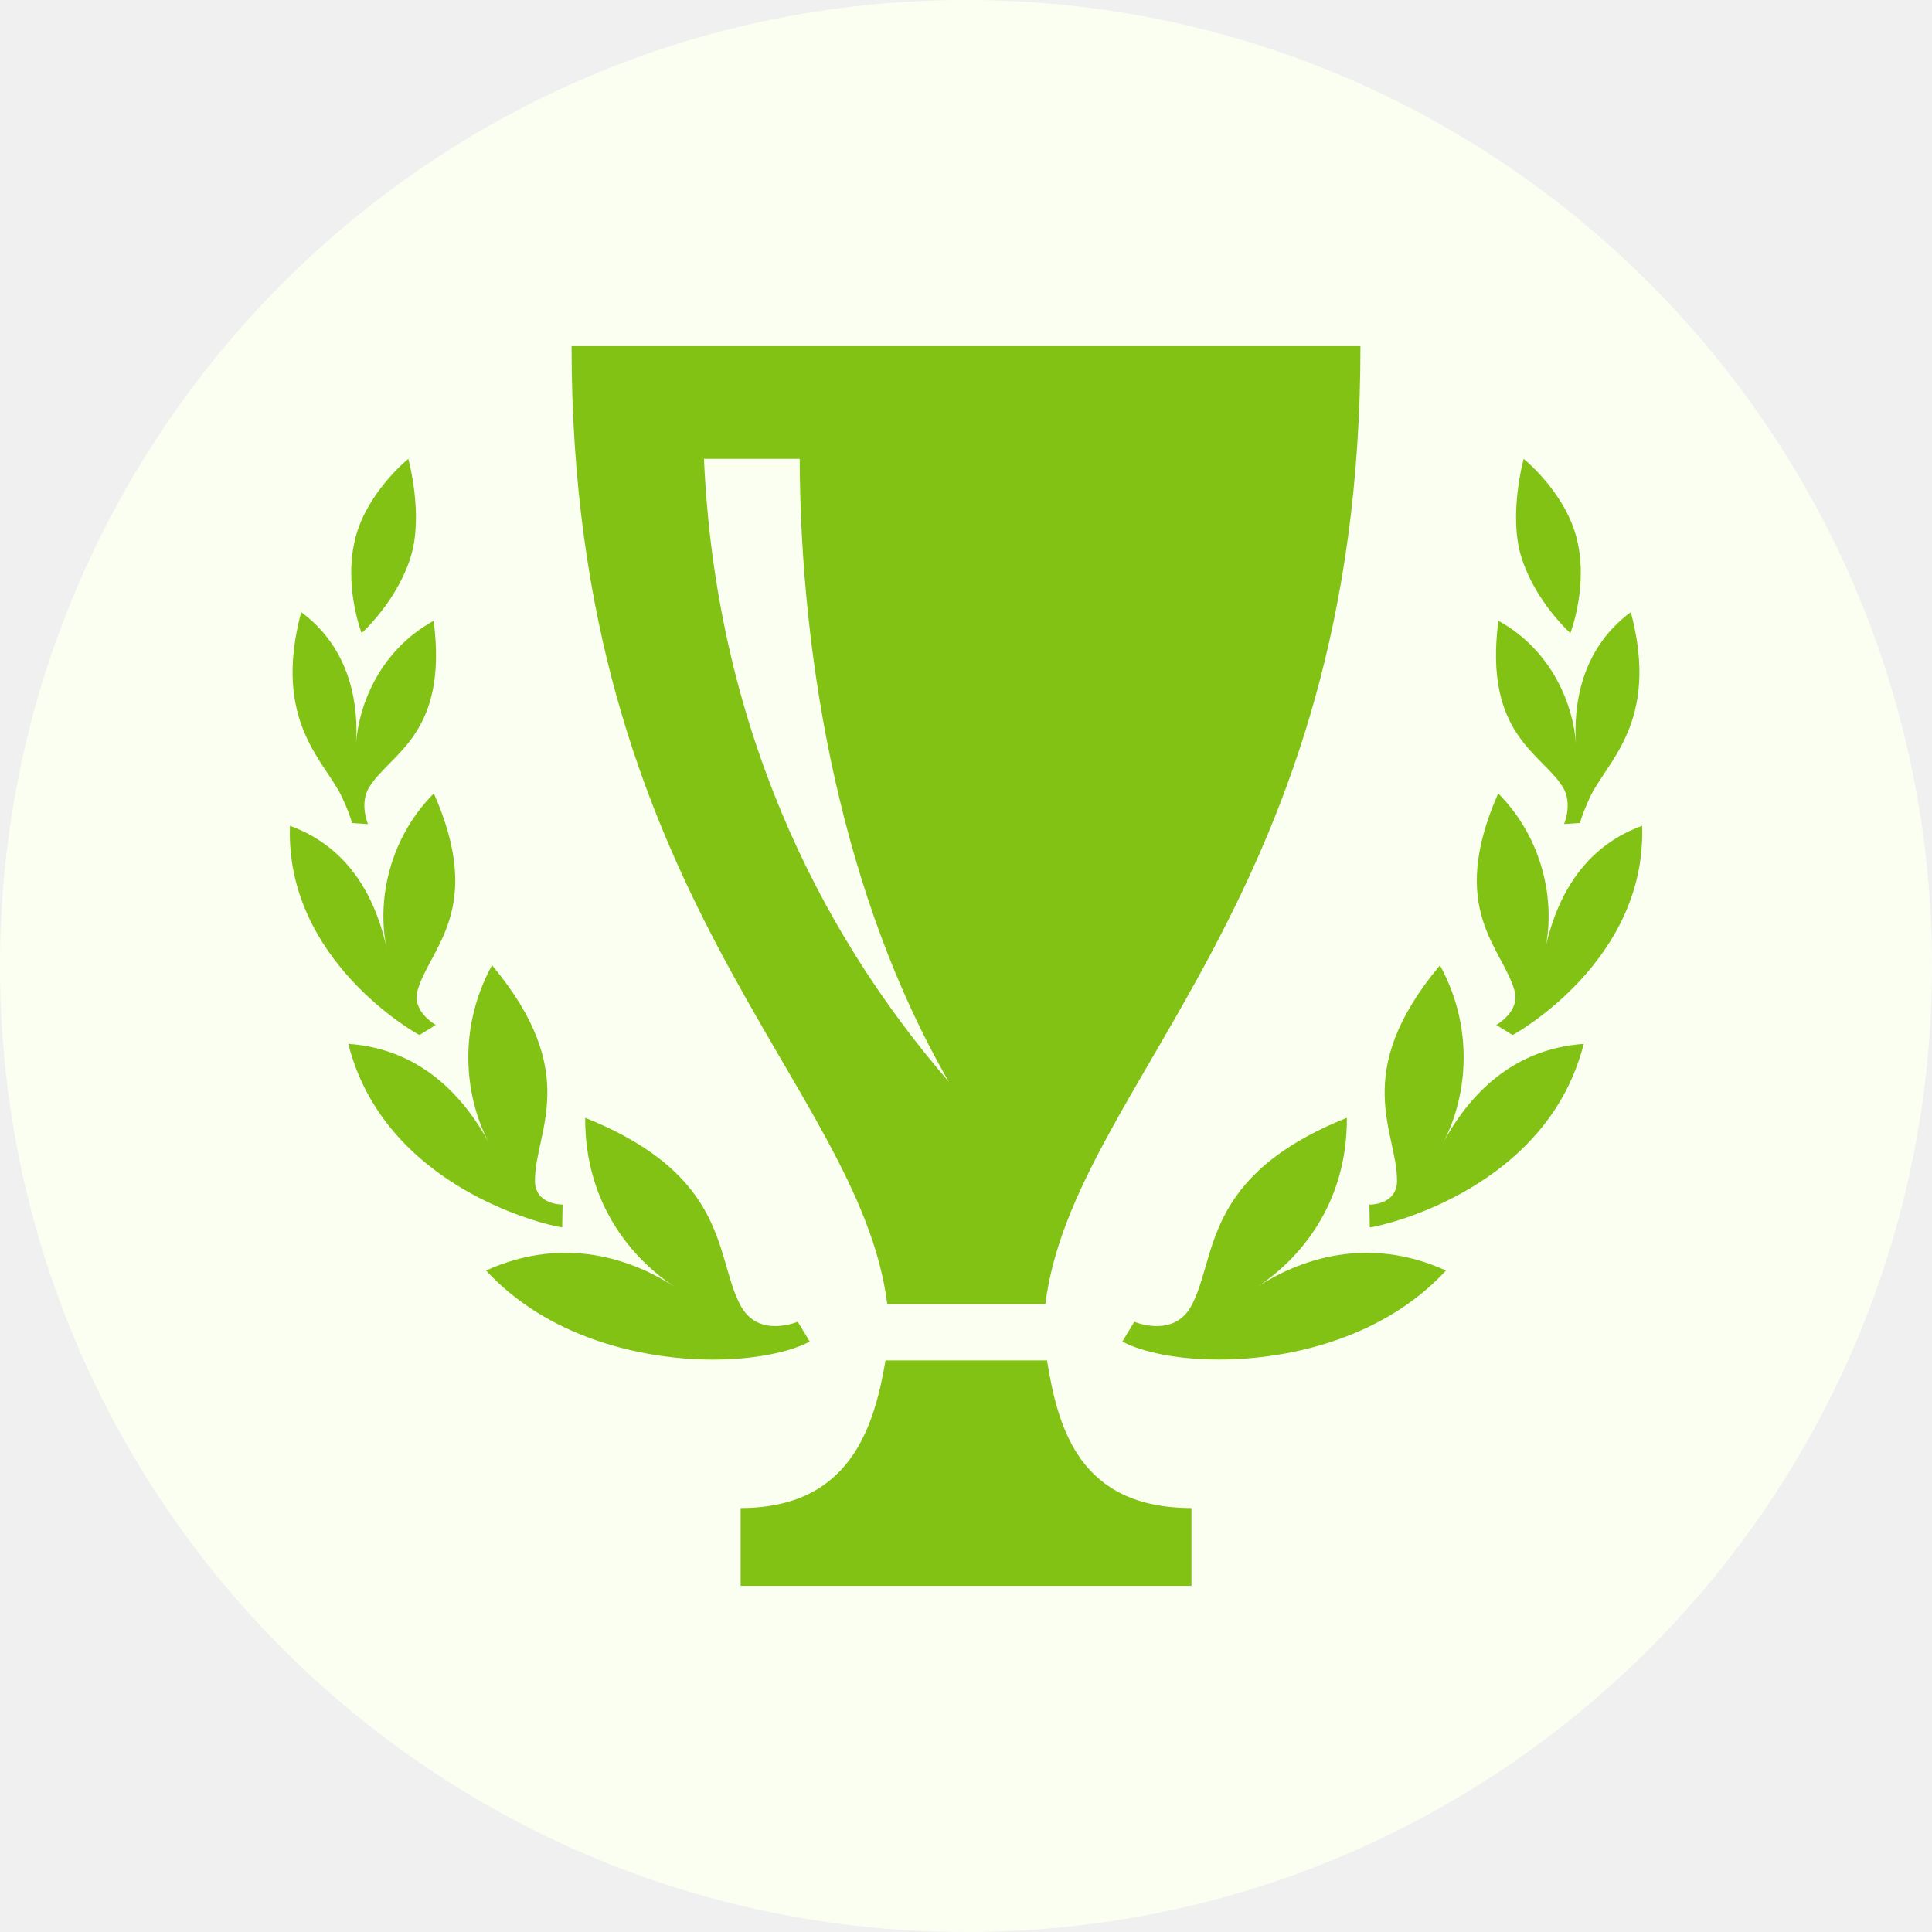
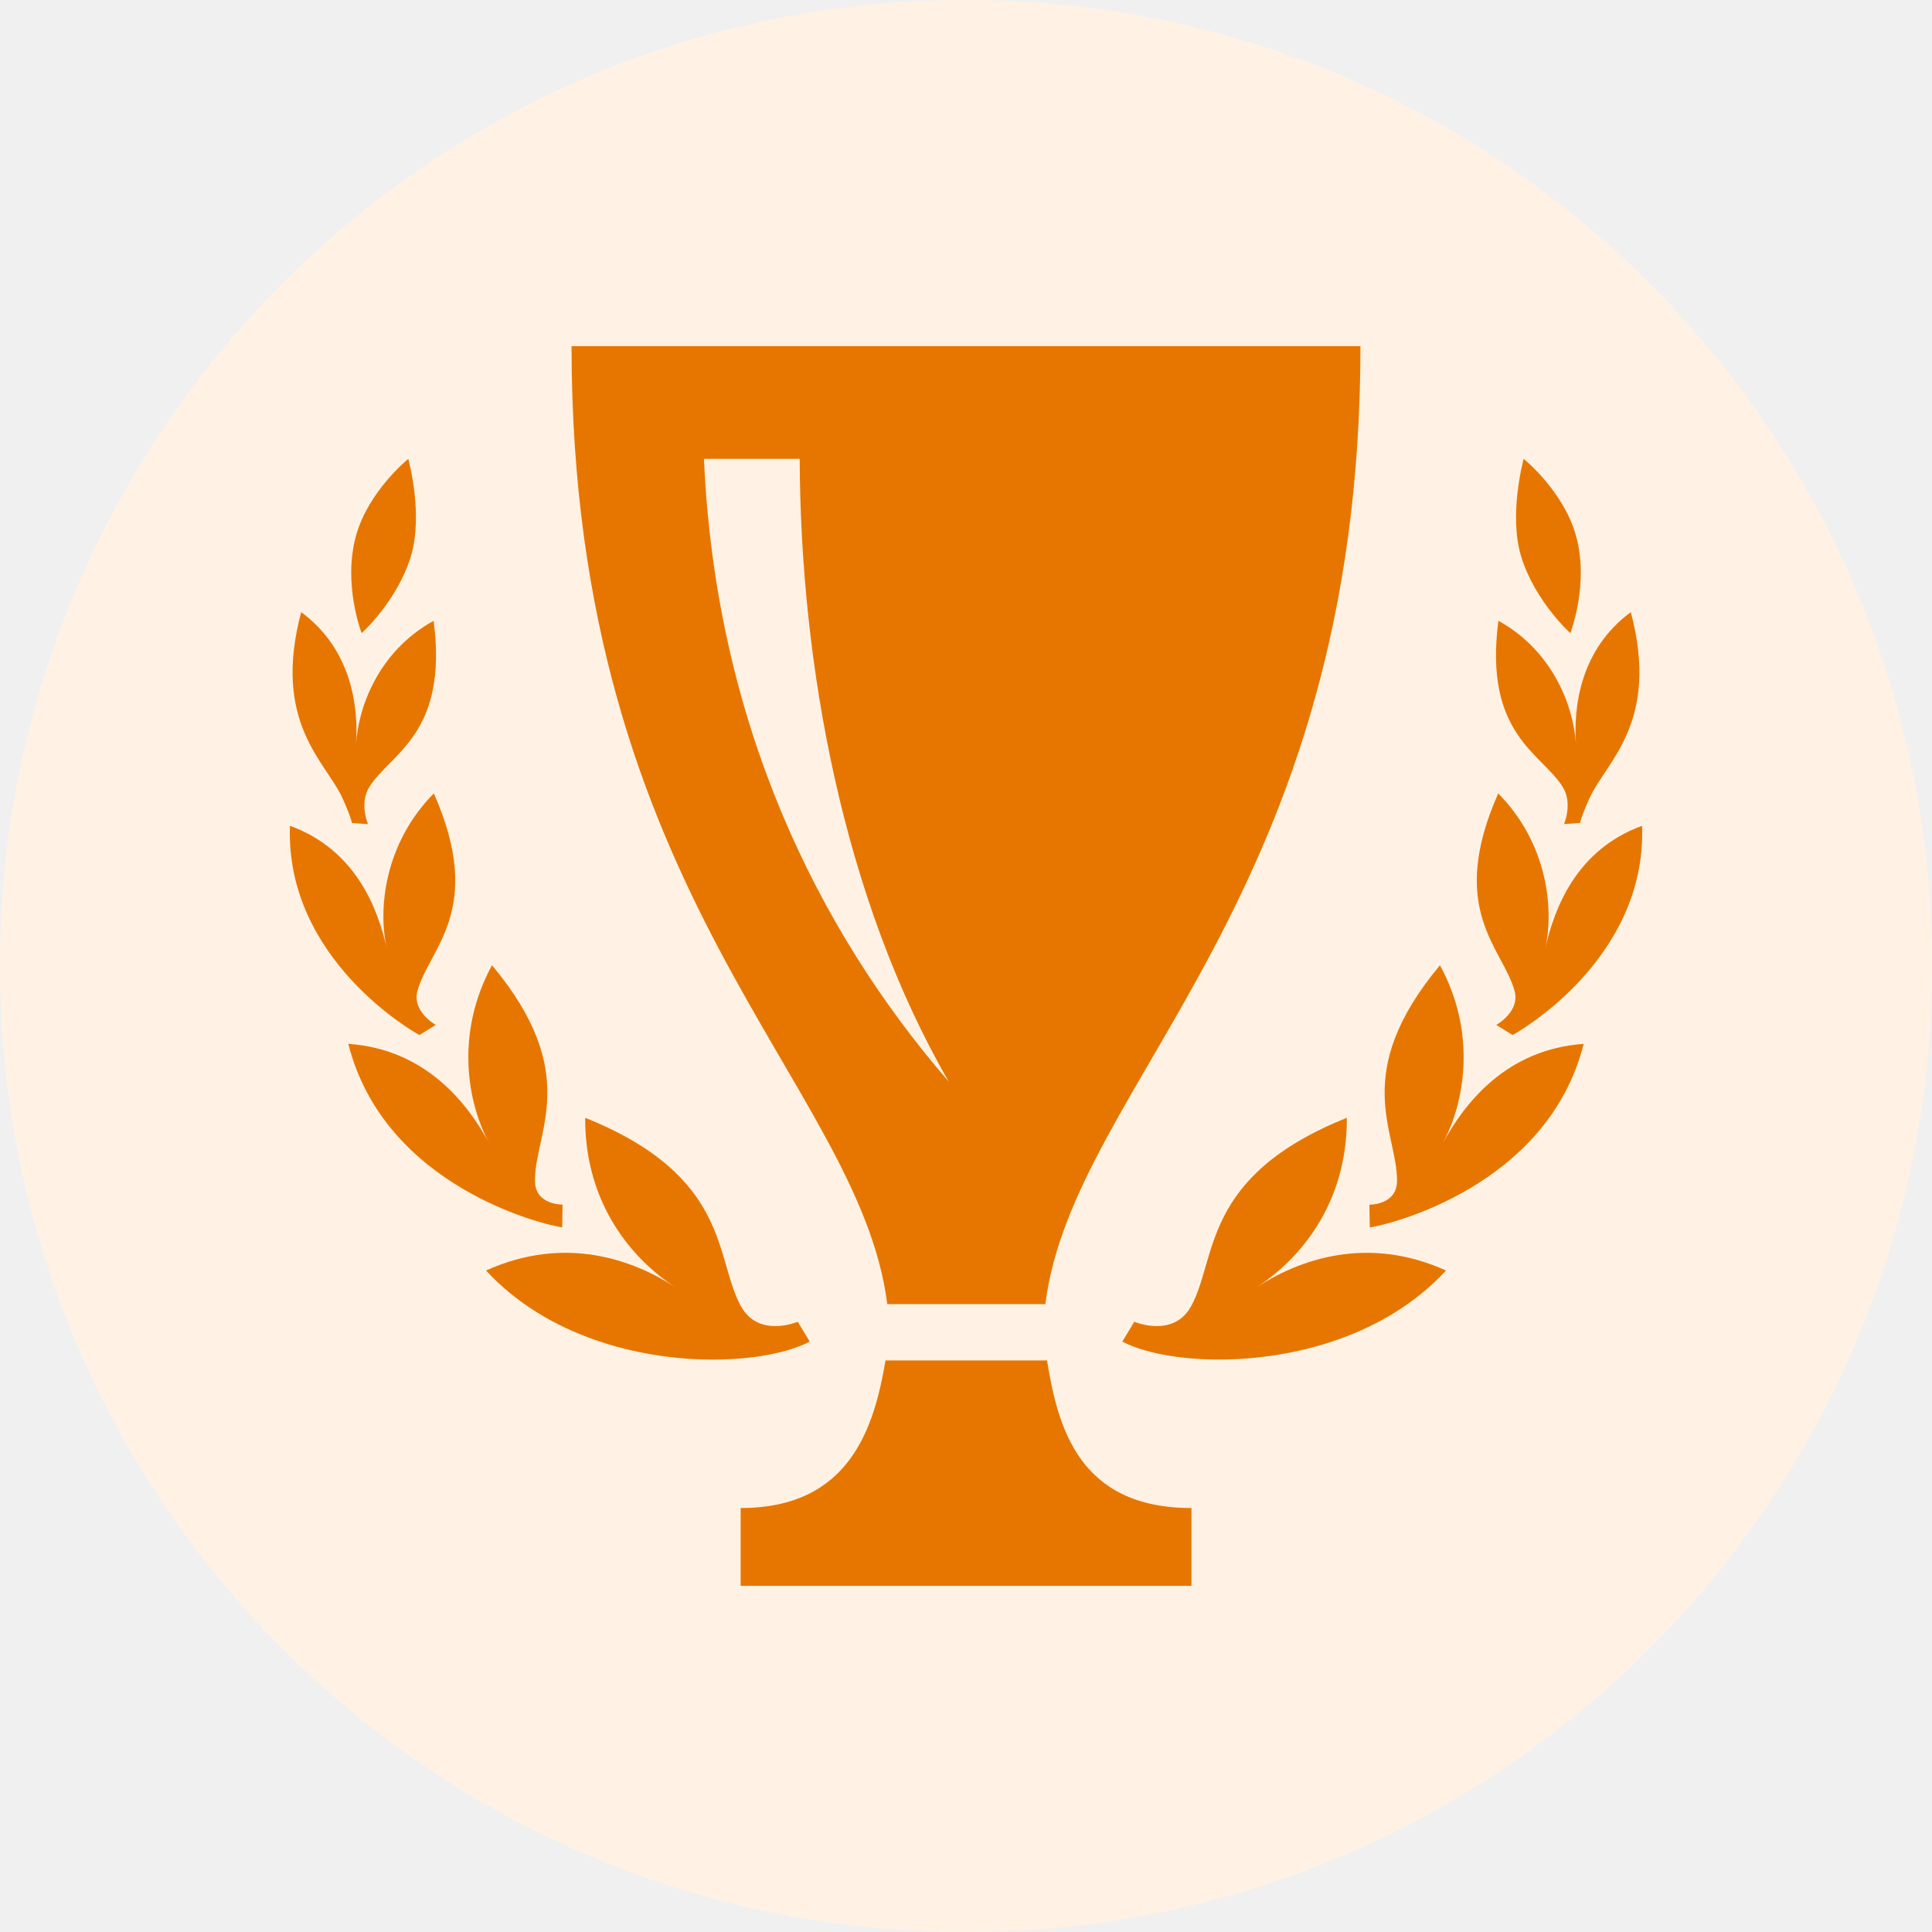
<svg xmlns="http://www.w3.org/2000/svg" width="120" height="120" viewBox="0 0 120 120" fill="none">
-   <circle cx="60" cy="60" r="60" fill="#FBFFF2" />
+   <circle cx="60" cy="60" r="60" fill="#FFF2E4" />
  <g clip-path="url(#clip0_261_677)">
-     <path d="M84.5 21.5C84.5 55.81 66.671 67.186 64.928 81H55.11C53.367 67.186 35.5 55.81 35.5 21.5H84.5ZM58.932 67.186C52.331 55.776 49.71 41.173 49.671 28.5H43.725C44.442 44.768 50.69 57.666 58.932 67.186ZM65.033 84.5H55.002C54.295 88.654 52.797 93.666 46.003 93.666V98.5H74.003V93.666C67.007 93.666 65.705 88.654 65.033 84.5ZM89.813 78.914C84.906 76.695 80.681 78.249 78.074 79.939C80.681 78.246 83.684 74.816 83.656 69.429C74.588 73.062 75.624 78.165 73.979 81.136C72.876 83.135 70.454 82.096 70.454 82.096L69.709 83.328C70.986 84.003 73.17 84.444 75.715 84.444C80.289 84.444 86.036 83.013 89.813 78.914ZM98.367 64.837C93.53 65.177 90.954 68.55 89.613 71.007C90.954 68.55 91.762 64.21 89.438 59.955C83.803 66.706 86.806 70.308 86.771 73.363C86.757 74.858 85.056 74.823 85.056 74.823L85.081 76.237C86.18 76.093 96.12 73.727 98.367 64.837ZM101.993 51.292C97.894 52.783 96.533 56.447 95.98 58.904C96.533 56.447 96.123 52.384 93.057 49.279C89.855 56.517 93.344 58.887 94.072 61.54C94.429 62.839 92.935 63.661 92.935 63.661L93.95 64.287C94.163 64.186 102.297 59.626 101.993 51.292ZM101.293 38.02C98.132 40.351 97.733 43.928 97.884 46.193C97.737 43.931 96.501 40.456 93.068 38.556C92.144 45.618 95.759 46.777 97.065 48.88C97.702 49.91 97.145 51.184 97.145 51.184L98.139 51.117C98.139 51.117 98.23 50.672 98.731 49.57C99.749 47.316 103.123 44.901 101.293 38.02ZM94.639 28.5C94.639 28.5 93.684 31.944 94.482 34.562C95.336 37.355 97.537 39.325 97.537 39.325C97.537 39.325 98.727 36.27 97.884 33.26C97.107 30.488 94.639 28.5 94.639 28.5ZM50.294 83.328L49.549 82.096C49.549 82.096 47.13 83.135 46.024 81.136C44.379 78.165 45.415 73.062 36.347 69.429C36.319 74.816 39.322 78.249 41.929 79.939C39.322 78.246 35.097 76.695 30.19 78.914C33.963 83.013 39.714 84.448 44.288 84.448C46.833 84.444 49.013 84.003 50.294 83.328ZM34.919 76.233L34.943 74.819C34.943 74.819 33.242 74.854 33.228 73.359C33.197 70.304 36.196 66.706 30.561 59.951C28.237 64.207 29.046 68.55 30.386 71.004C29.046 68.547 26.466 65.173 21.633 64.834C23.88 73.727 33.82 76.093 34.919 76.233ZM26.053 64.287L27.068 63.661C27.068 63.661 25.574 62.835 25.931 61.54C26.659 58.887 30.148 56.517 26.946 49.279C23.88 52.384 23.467 56.447 24.023 58.904C23.47 56.447 22.112 52.783 18.01 51.292C17.702 59.626 25.836 64.186 26.053 64.287ZM21.272 49.574C21.773 50.676 21.864 51.12 21.864 51.12L22.858 51.187C22.858 51.187 22.301 49.913 22.938 48.884C24.244 46.781 27.856 45.618 26.935 38.559C23.495 40.456 22.263 43.928 22.116 46.193C22.263 43.928 21.864 40.347 18.707 38.02C16.876 44.901 20.25 47.316 21.272 49.574ZM22.116 33.26C21.276 36.27 22.462 39.325 22.462 39.325C22.462 39.325 24.664 37.355 25.518 34.562C26.316 31.944 25.36 28.5 25.36 28.5C25.36 28.5 22.893 30.488 22.116 33.26Z" fill="#81C214" />
+     <path d="M84.5 21.5C84.5 55.81 66.671 67.186 64.928 81H55.11C53.367 67.186 35.5 55.81 35.5 21.5H84.5ZM58.932 67.186C52.331 55.776 49.71 41.173 49.671 28.5H43.725C44.442 44.768 50.69 57.666 58.932 67.186ZM65.033 84.5H55.002C54.295 88.654 52.797 93.666 46.003 93.666V98.5H74.003V93.666C67.007 93.666 65.705 88.654 65.033 84.5ZM89.813 78.914C84.906 76.695 80.681 78.249 78.074 79.939C80.681 78.246 83.684 74.816 83.656 69.429C74.588 73.062 75.624 78.165 73.979 81.136C72.876 83.135 70.454 82.096 70.454 82.096L69.709 83.328C70.986 84.003 73.17 84.444 75.715 84.444C80.289 84.444 86.036 83.013 89.813 78.914ZM98.367 64.837C93.53 65.177 90.954 68.55 89.613 71.007C90.954 68.55 91.762 64.21 89.438 59.955C83.803 66.706 86.806 70.308 86.771 73.363C86.757 74.858 85.056 74.823 85.056 74.823L85.081 76.237C86.18 76.093 96.12 73.727 98.367 64.837ZM101.993 51.292C97.894 52.783 96.533 56.447 95.98 58.904C96.533 56.447 96.123 52.384 93.057 49.279C89.855 56.517 93.344 58.887 94.072 61.54C94.429 62.839 92.935 63.661 92.935 63.661L93.95 64.287C94.163 64.186 102.297 59.626 101.993 51.292ZM101.293 38.02C98.132 40.351 97.733 43.928 97.884 46.193C97.737 43.931 96.501 40.456 93.068 38.556C92.144 45.618 95.759 46.777 97.065 48.88C97.702 49.91 97.145 51.184 97.145 51.184L98.139 51.117C98.139 51.117 98.23 50.672 98.731 49.57C99.749 47.316 103.123 44.901 101.293 38.02ZM94.639 28.5C94.639 28.5 93.684 31.944 94.482 34.562C95.336 37.355 97.537 39.325 97.537 39.325C97.537 39.325 98.727 36.27 97.884 33.26C97.107 30.488 94.639 28.5 94.639 28.5ZM50.294 83.328L49.549 82.096C49.549 82.096 47.13 83.135 46.024 81.136C44.379 78.165 45.415 73.062 36.347 69.429C36.319 74.816 39.322 78.249 41.929 79.939C39.322 78.246 35.097 76.695 30.19 78.914C33.963 83.013 39.714 84.448 44.288 84.448C46.833 84.444 49.013 84.003 50.294 83.328ZM34.919 76.233L34.943 74.819C34.943 74.819 33.242 74.854 33.228 73.359C33.197 70.304 36.196 66.706 30.561 59.951C28.237 64.207 29.046 68.55 30.386 71.004C29.046 68.547 26.466 65.173 21.633 64.834C23.88 73.727 33.82 76.093 34.919 76.233ZM26.053 64.287L27.068 63.661C27.068 63.661 25.574 62.835 25.931 61.54C26.659 58.887 30.148 56.517 26.946 49.279C23.88 52.384 23.467 56.447 24.023 58.904C23.47 56.447 22.112 52.783 18.01 51.292C17.702 59.626 25.836 64.186 26.053 64.287ZM21.272 49.574C21.773 50.676 21.864 51.12 21.864 51.12L22.858 51.187C22.858 51.187 22.301 49.913 22.938 48.884C24.244 46.781 27.856 45.618 26.935 38.559C23.495 40.456 22.263 43.928 22.116 46.193C22.263 43.928 21.864 40.347 18.707 38.02C16.876 44.901 20.25 47.316 21.272 49.574ZM22.116 33.26C21.276 36.27 22.462 39.325 22.462 39.325C22.462 39.325 24.664 37.355 25.518 34.562C26.316 31.944 25.36 28.5 25.36 28.5C25.36 28.5 22.893 30.488 22.116 33.26Z" fill="#E77600" />
  </g>
  <defs>
    <clipPath id="clip0_261_677">
      <rect width="84" height="84" fill="white" transform="translate(18 18)" />
    </clipPath>
  </defs>
</svg>
